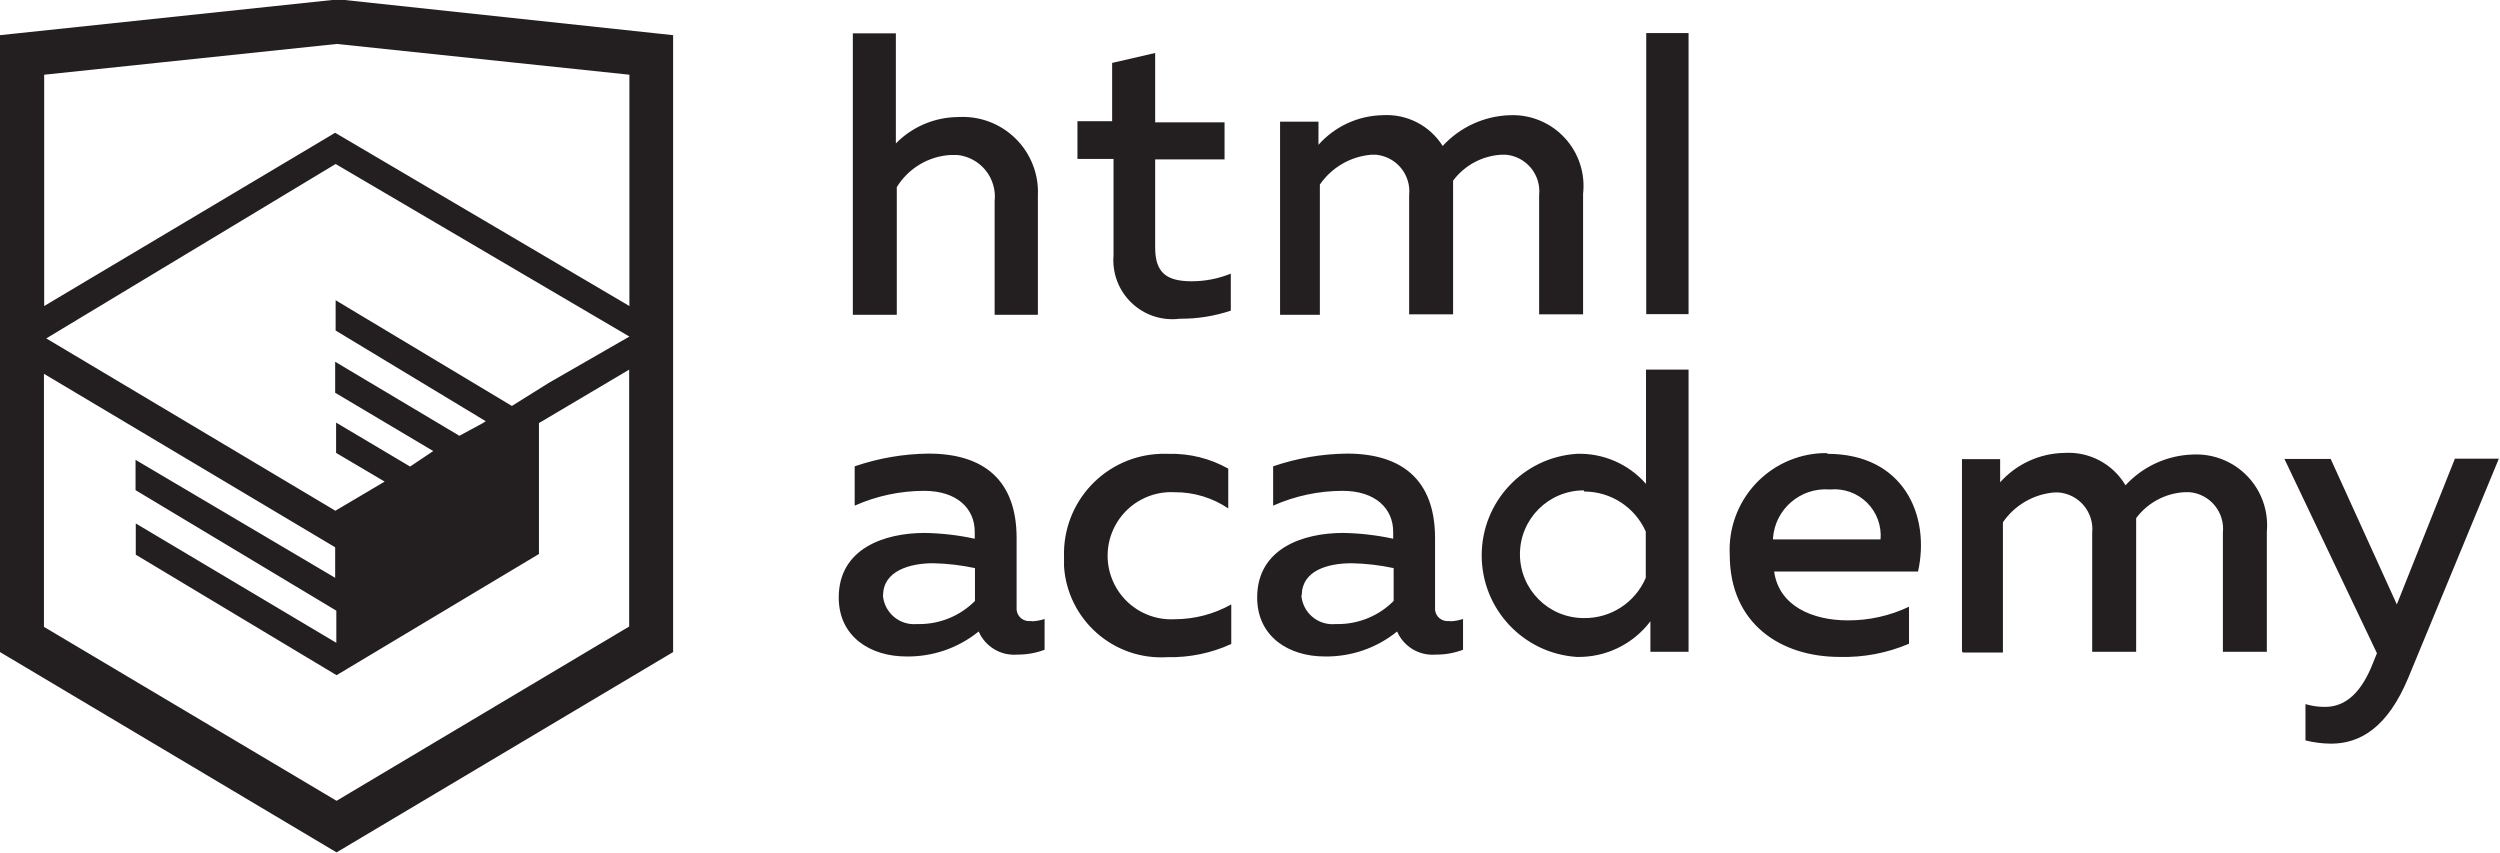
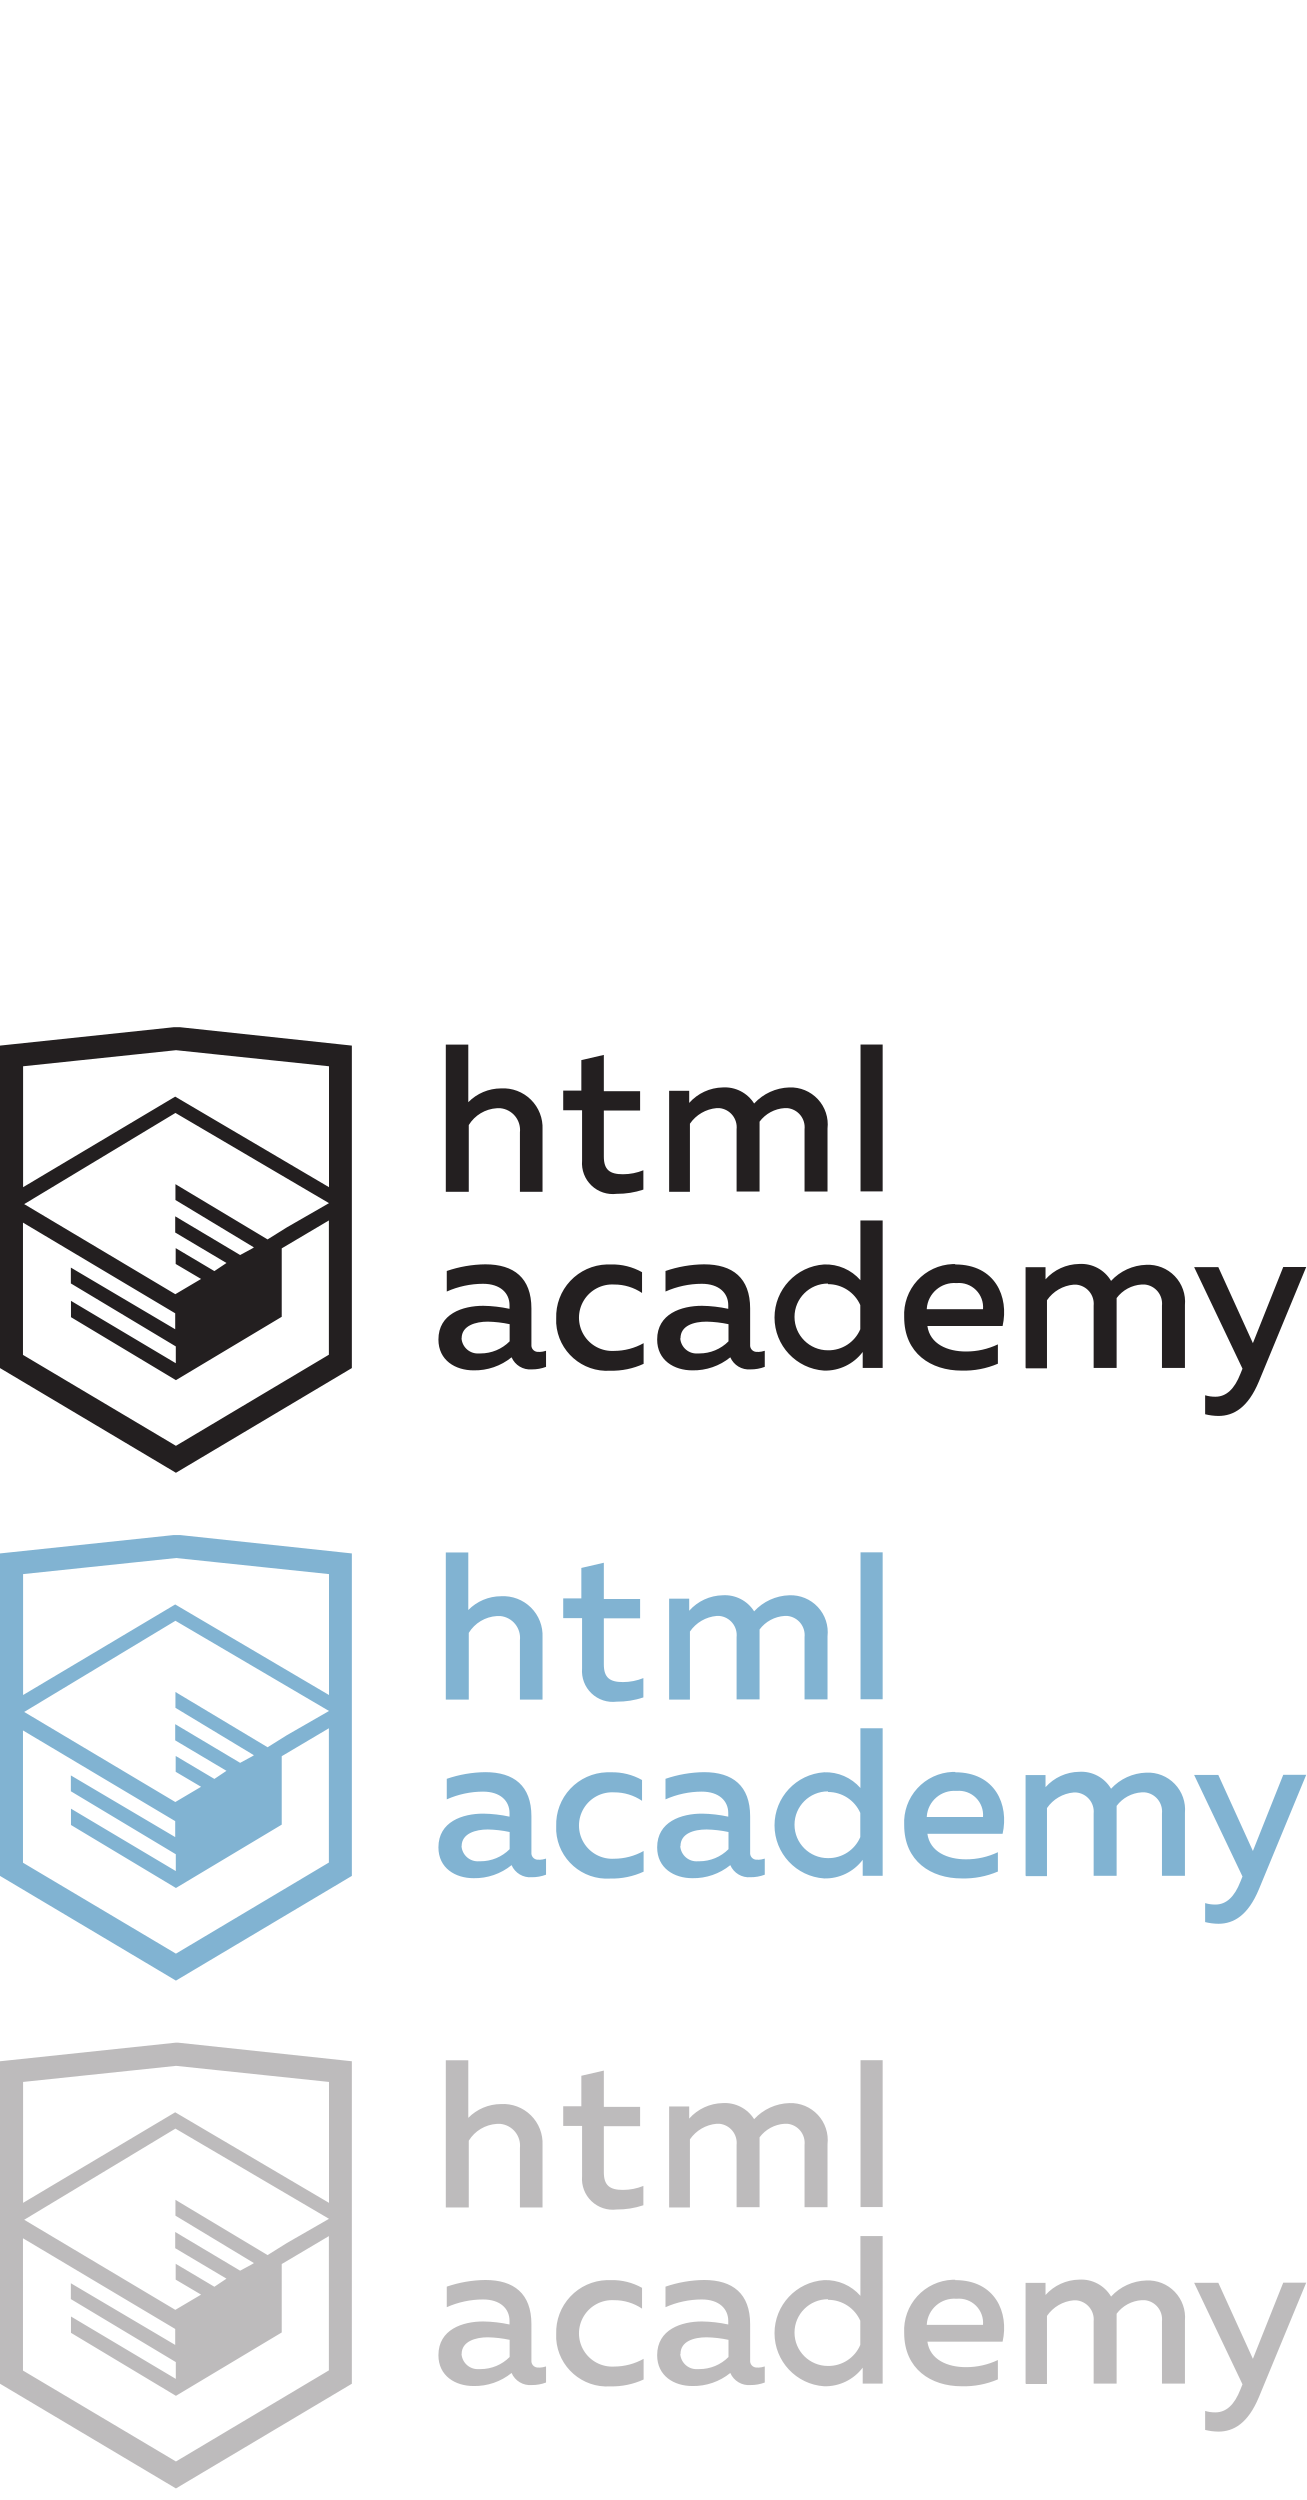
- <svg xmlns="http://www.w3.org/2000/svg" id="Layer_1" data-name="Layer 1" viewBox="0 0 108.08 36.85">
-   <path d="M44.61,26.88a2,2,0,0,0,.55-0.1v1.33a3.25,3.25,0,0,1-1.18.21,1.67,1.67,0,0,1-1.67-1,4.84,4.84,0,0,1-3.14,1.08c-1.51,0-2.91-.83-2.91-2.55,0-2.13,2-2.79,3.71-2.79a11.08,11.08,0,0,1,2.17.25v-0.3c0-1-.76-1.77-2.19-1.77a7.42,7.42,0,0,0-3,.64v-1.7a10.21,10.21,0,0,1,3.19-.55c2.36,0,3.81,1.12,3.81,3.65v3a0.54,0.54,0,0,0,.49.59h0.17Zm-6.44-1.13A1.35,1.35,0,0,0,39.63,27h0.11a3.39,3.39,0,0,0,2.41-1V24.58a9.72,9.72,0,0,0-1.81-.21c-1,0-2.16.33-2.16,1.38h0Zm12.36-6.11a5,5,0,0,1,2.57.64V22a4.08,4.08,0,0,0-2.3-.7,2.75,2.75,0,1,0,0,5.49,5,5,0,0,0,2.43-.64v1.71a6.27,6.27,0,0,1-2.76.57A4.21,4.21,0,0,1,46,24.51q0-.21,0-0.41a4.32,4.32,0,0,1,4.18-4.46h0.38Zm12.17,7.24a2,2,0,0,0,.55-0.1v1.33a3.25,3.25,0,0,1-1.18.21,1.67,1.67,0,0,1-1.67-1,4.84,4.84,0,0,1-3.14,1.08c-1.51,0-2.91-.83-2.91-2.55,0-2.13,2-2.79,3.71-2.79a11.08,11.08,0,0,1,2.17.25v-0.3c0-1-.76-1.77-2.19-1.77a7.42,7.42,0,0,0-3,.64v-1.7a10.21,10.21,0,0,1,3.19-.55c2.36,0,3.81,1.12,3.81,3.65v3a0.54,0.54,0,0,0,.49.59h0.17Zm-6.44-1.13A1.35,1.35,0,0,0,57.73,27h0.11a3.39,3.39,0,0,0,2.41-1V24.58a9.72,9.72,0,0,0-1.81-.21c-1.06,0-2.16.33-2.16,1.38h0ZM73,16V28.2H71.35V26.88a3.88,3.88,0,0,1-3.19,1.54,4.4,4.4,0,0,1,0-8.78,3.81,3.81,0,0,1,3,1.3V16H73Zm-4.53,5.22a2.76,2.76,0,1,0,0,5.52A2.86,2.86,0,0,0,71.15,25V23A2.91,2.91,0,0,0,68.49,21.27ZM79,19.64c3.31,0,4.46,2.68,3.92,5.09H76.7c0.21,1.5,1.67,2.11,3.19,2.11a6.11,6.11,0,0,0,2.64-.59v1.6a7.14,7.14,0,0,1-3,.57C77,28.42,74.78,27,74.78,24a4.18,4.18,0,0,1,4-4.39H79Zm0.09,1.54a2.28,2.28,0,0,0-2.44,2.1v0.06H81.3A2,2,0,0,0,79.13,21.18Zm5.73,7V19.87h1.65v1a3.81,3.81,0,0,1,2.78-1.27A2.86,2.86,0,0,1,91.89,21a4.12,4.12,0,0,1,2.91-1.33A3.06,3.06,0,0,1,98,23V28.2h-1.9V23.05a1.59,1.59,0,0,0-1.42-1.75H94.42a2.8,2.8,0,0,0-2.07,1.12V28.2h-1.9V23.05A1.59,1.59,0,0,0,89,21.31H88.8a3,3,0,0,0-2.21,1.29v5.63H84.86Zm21.31-8.33h1.9l-3.91,9.46c-0.9,2.17-2.09,2.86-3.35,2.86a4.76,4.76,0,0,1-1.1-.14V30.46a2.86,2.86,0,0,0,.85.12c0.9,0,1.58-.64,2.07-1.9l0.17-.42-4-8.4h2l2.86,6.29ZM38.73,1.46V6.22a3.81,3.81,0,0,1,2.7-1.14,3.25,3.25,0,0,1,3.44,3.4v5.15H43V8.72a1.81,1.81,0,0,0-1.61-2h-0.3a2.93,2.93,0,0,0-2.32,1.39v5.52h-1.9V1.46h1.9ZM49.94,2.31v3h3V6.91h-3v3.81c0,1.1.5,1.46,1.58,1.46a4.49,4.49,0,0,0,1.69-.33v1.6A6.8,6.8,0,0,1,51,13.8a2.55,2.55,0,0,1-2.86-2.74V6.89H46.58V5.26h1.5V2.74Zm5.4,11.31V5.28H57v1A3.81,3.81,0,0,1,59.77,5a2.86,2.86,0,0,1,2.6,1.33A4.12,4.12,0,0,1,65.28,5,3.06,3.06,0,0,1,68.44,8.4v5.21h-1.9V8.46a1.59,1.59,0,0,0-1.42-1.75H64.89a2.8,2.8,0,0,0-2.07,1.12v5.78h-1.9V8.46A1.59,1.59,0,0,0,59.5,6.71H59.27A3,3,0,0,0,57.06,8v5.63H55.34ZM71.17,1.45H73V13.6H71.17V1.45ZM14.71,0H14.55L0,1.54V28.21l14.55,8.66,14.55-8.66V1.54Zm12.5,27.1L14.55,34.64,1.9,27.12V16.18l12.59,7.5V25L5.86,19.9v1.31l8.68,5.21v1.39L5.87,22.65V24l8.68,5.21,8.75-5.24V18.31L27.2,16V27.12Zm0-12.53-3.48,2-1.6,1L14.51,13v1.31L21,18.23H21l-0.14.09-1,.54-5.37-3.2V17l4.24,2.52-1,.67-3.2-1.9v1.31l2.1,1.24L14.5,22.1,2,14.65,14.51,7.11Zm0-1.32L14.49,5.76,1.91,13.25v-10L14.56,1.92,27.21,3.25v10h0Z" transform="translate(0 -0.02)" fill="#231f20" />
+ <svg xmlns="http://www.w3.org/2000/svg" xmlns:xlink="http://www.w3.org/1999/xlink" data-name="Layer 1" width="115" height="220" viewBox="0 0 108.08 36.85">
+   <defs>
+     <symbol id="Layer_1">
+       <path d="M44.61,26.88a2,2,0,0,0,.55-0.1v1.33a3.25,3.25,0,0, 1-1.18.21,1.67,1.67,0,0,1-1.67-1,4.84,4.84,0,0,1-3.14,1.08c-1.51, 0-2.91-.83-2.91-2.55,0-2.13,2-2.79,3.71-2.79a11.08,11.08,0,0,1, 2.17.25v-0.3c0-1-.76-1.77-2.19-1.77a7.42,7.42,0,0,0-3,.64v-1.7a10.21, 10.21,0,0,1,3.19-.55c2.36,0,3.81,1.12,3.81,3.65v3a0.54,0.54,0,0,0, .49.59h0.17Zm-6.44-1.13A1.35,1.35,0,0,0,39.63,27h0.11a3.39,3.39,0, 0,0,2.41-1V24.58a9.72,9.72,0,0,0-1.81-.21c-1,0-2.16.33-2.16, 1.38h0Zm12.36-6.11a5,5,0,0,1,2.57.64V22a4.08,4.08,0,0,0-2.3-.7, 2.75,2.75,0,1,0,0,5.49,5,5,0,0,0,2.43-.64v1.71a6.27,6.27,0,0, 1-2.76.57A4.21,4.21,0,0,1,46,24.51q0-.21,0-0.41a4.32,4.32,0,0, 1,4.18-4.46h0.38Zm12.17,7.24a2,2,0,0,0,.55-0.1v1.33a3.25,3.25,0, 0,1-1.18.21,1.67,1.67,0,0,1-1.67-1,4.84,4.84,0,0,1-3.14,1.08c-1.51, 0-2.91-.83-2.91-2.55,0-2.13,2-2.79,3.71-2.79a11.08,11.08,0,0,1, 2.17.25v-0.3c0-1-.76-1.77-2.19-1.77a7.42,7.42,0,0,0-3,.64v-1.7a10.21, 10.21,0,0,1,3.19-.55c2.36,0,3.81,1.12,3.81,3.65v3a0.54,0.54,0,0,0, .49.59h0.17Zm-6.44-1.13A1.35,1.35,0,0,0,57.73,27h0.11a3.39,3.39,0,0, 0,2.41-1V24.58a9.72,9.72,0,0,0-1.81-.21c-1.06,0-2.16.33-2.16,1.38h0ZM73, 16V28.2H71.35V26.88a3.88,3.88,0,0,1-3.19,1.54,4.4,4.4,0,0,1,0-8.78,3.81, 3.81,0,0,1,3,1.3V16H73Zm-4.53,5.22a2.76,2.76,0,1,0,0,5.52A2.86,2.86,0, 0,0,71.15,25V23A2.91,2.91,0,0,0,68.49,21.27ZM79,19.64c3.31,0,4.46,2.68, 3.92,5.09H76.7c0.21,1.5,1.67,2.11,3.19,2.11a6.11,6.11,0,0,0,2.64-.59v1.6a7.14, 7.14,0,0,1-3,.57C77,28.42,74.78,27,74.78,24a4.18,4.18,0,0,1,4-4.39H79Zm0.09, 1.54a2.28,2.28,0,0,0-2.44,2.1v0.06H81.3A2,2,0,0,0,79.13,21.18Zm5.73, 7V19.87h1.65v1a3.81,3.81,0,0,1,2.78-1.27A2.86,2.86,0,0,1,91.89,21a4.12, 4.12,0,0,1,2.91-1.33A3.06,3.06,0,0,1,98,23V28.2h-1.9V23.05a1.59,1.59, 0,0,0-1.42-1.75H94.42a2.8,2.8,0,0,0-2.07,1.12V28.2h-1.9V23.05A1.59, 1.59,0,0,0,89,21.31H88.8a3,3,0,0,0-2.21,1.29v5.63H84.86Zm21.31-8.33h1.9l-3.91, 9.46c-0.9,2.17-2.09,2.86-3.35,2.86a4.76,4.76,0,0,1-1.1-.14V30.46a2.86,2.86,0,0,0, .85.12c0.9,0,1.58-.64,2.07-1.9l0.17-.42-4-8.4h2l2.86,6.29ZM38.73,1.46V6.22a3.81,3.81, 0,0,1,2.7-1.14,3.25,3.25,0,0,1,3.44,3.4v5.15H43V8.72a1.81,1.81,0,0,0-1.61-2h-0.3a2.93, 2.93,0,0,0-2.32,1.39v5.52h-1.9V1.46h1.9ZM49.94,2.31v3h3V6.91h-3v3.81c0,1.1.5,1.46,1.58, 1.46a4.49,4.49,0,0,0,1.69-.33v1.6A6.8,6.8,0,0,1,51,13.8a2.55,2.55,0,0,1-2.86-2.74V6.89H46.58V5.26h1.5V2.74Zm5.4, 11.31V5.28H57v1A3.81,3.81,0,0,1,59.77,5a2.86,2.86,0,0,1,2.6,1.33A4.12,4.12,0,0,1,65.28,5,3.06, 3.06,0,0,1,68.44,8.4v5.21h-1.9V8.46a1.59,1.59,0,0,0-1.42-1.75H64.89a2.8,2.8,0,0,0-2.07, 1.12v5.78h-1.9V8.46A1.59,1.59,0,0,0,59.5,6.71H59.27A3,3,0,0,0,57.06,8v5.63H55.34ZM71.17, 1.45H73V13.6H71.17V1.45ZM14.71,0H14.55L0,1.54V28.21l14.55,8.66,14.55-8.66V1.54Zm12.5, 27.1L14.55,34.64,1.9,27.12V16.18l12.59,7.5V25L5.86,19.9v1.31l8.68,5.21v1.39L5.87,22.65V24l8.68, 5.21,8.75-5.24V18.31L27.2,16V27.12Zm0-12.53-3.48,2-1.6,1L14.51,13v1.31L21,18.23H21l-0.14.09-1, .54-5.37-3.2V17l4.24,2.52-1,.67-3.2-1.9v1.31l2.1,1.24L14.5,22.1,2,14.65,14.51,7.11Zm0-1.32L14.49, 5.76,1.91,13.25v-10L14.56,1.92,27.21,3.25v10h0Z" transform="translate(0 -0.02)" />
+     </symbol>
+   </defs>
+   <use xlink:href="#Layer_1" x="0" y="0" fill="#231f20" />
+   <use xlink:href="#Layer_1" x="0" y="42" fill="#81b3d2" />
+   <use xlink:href="#Layer_1" x="0" y="84" fill="#bdbbbc" />
</svg>
